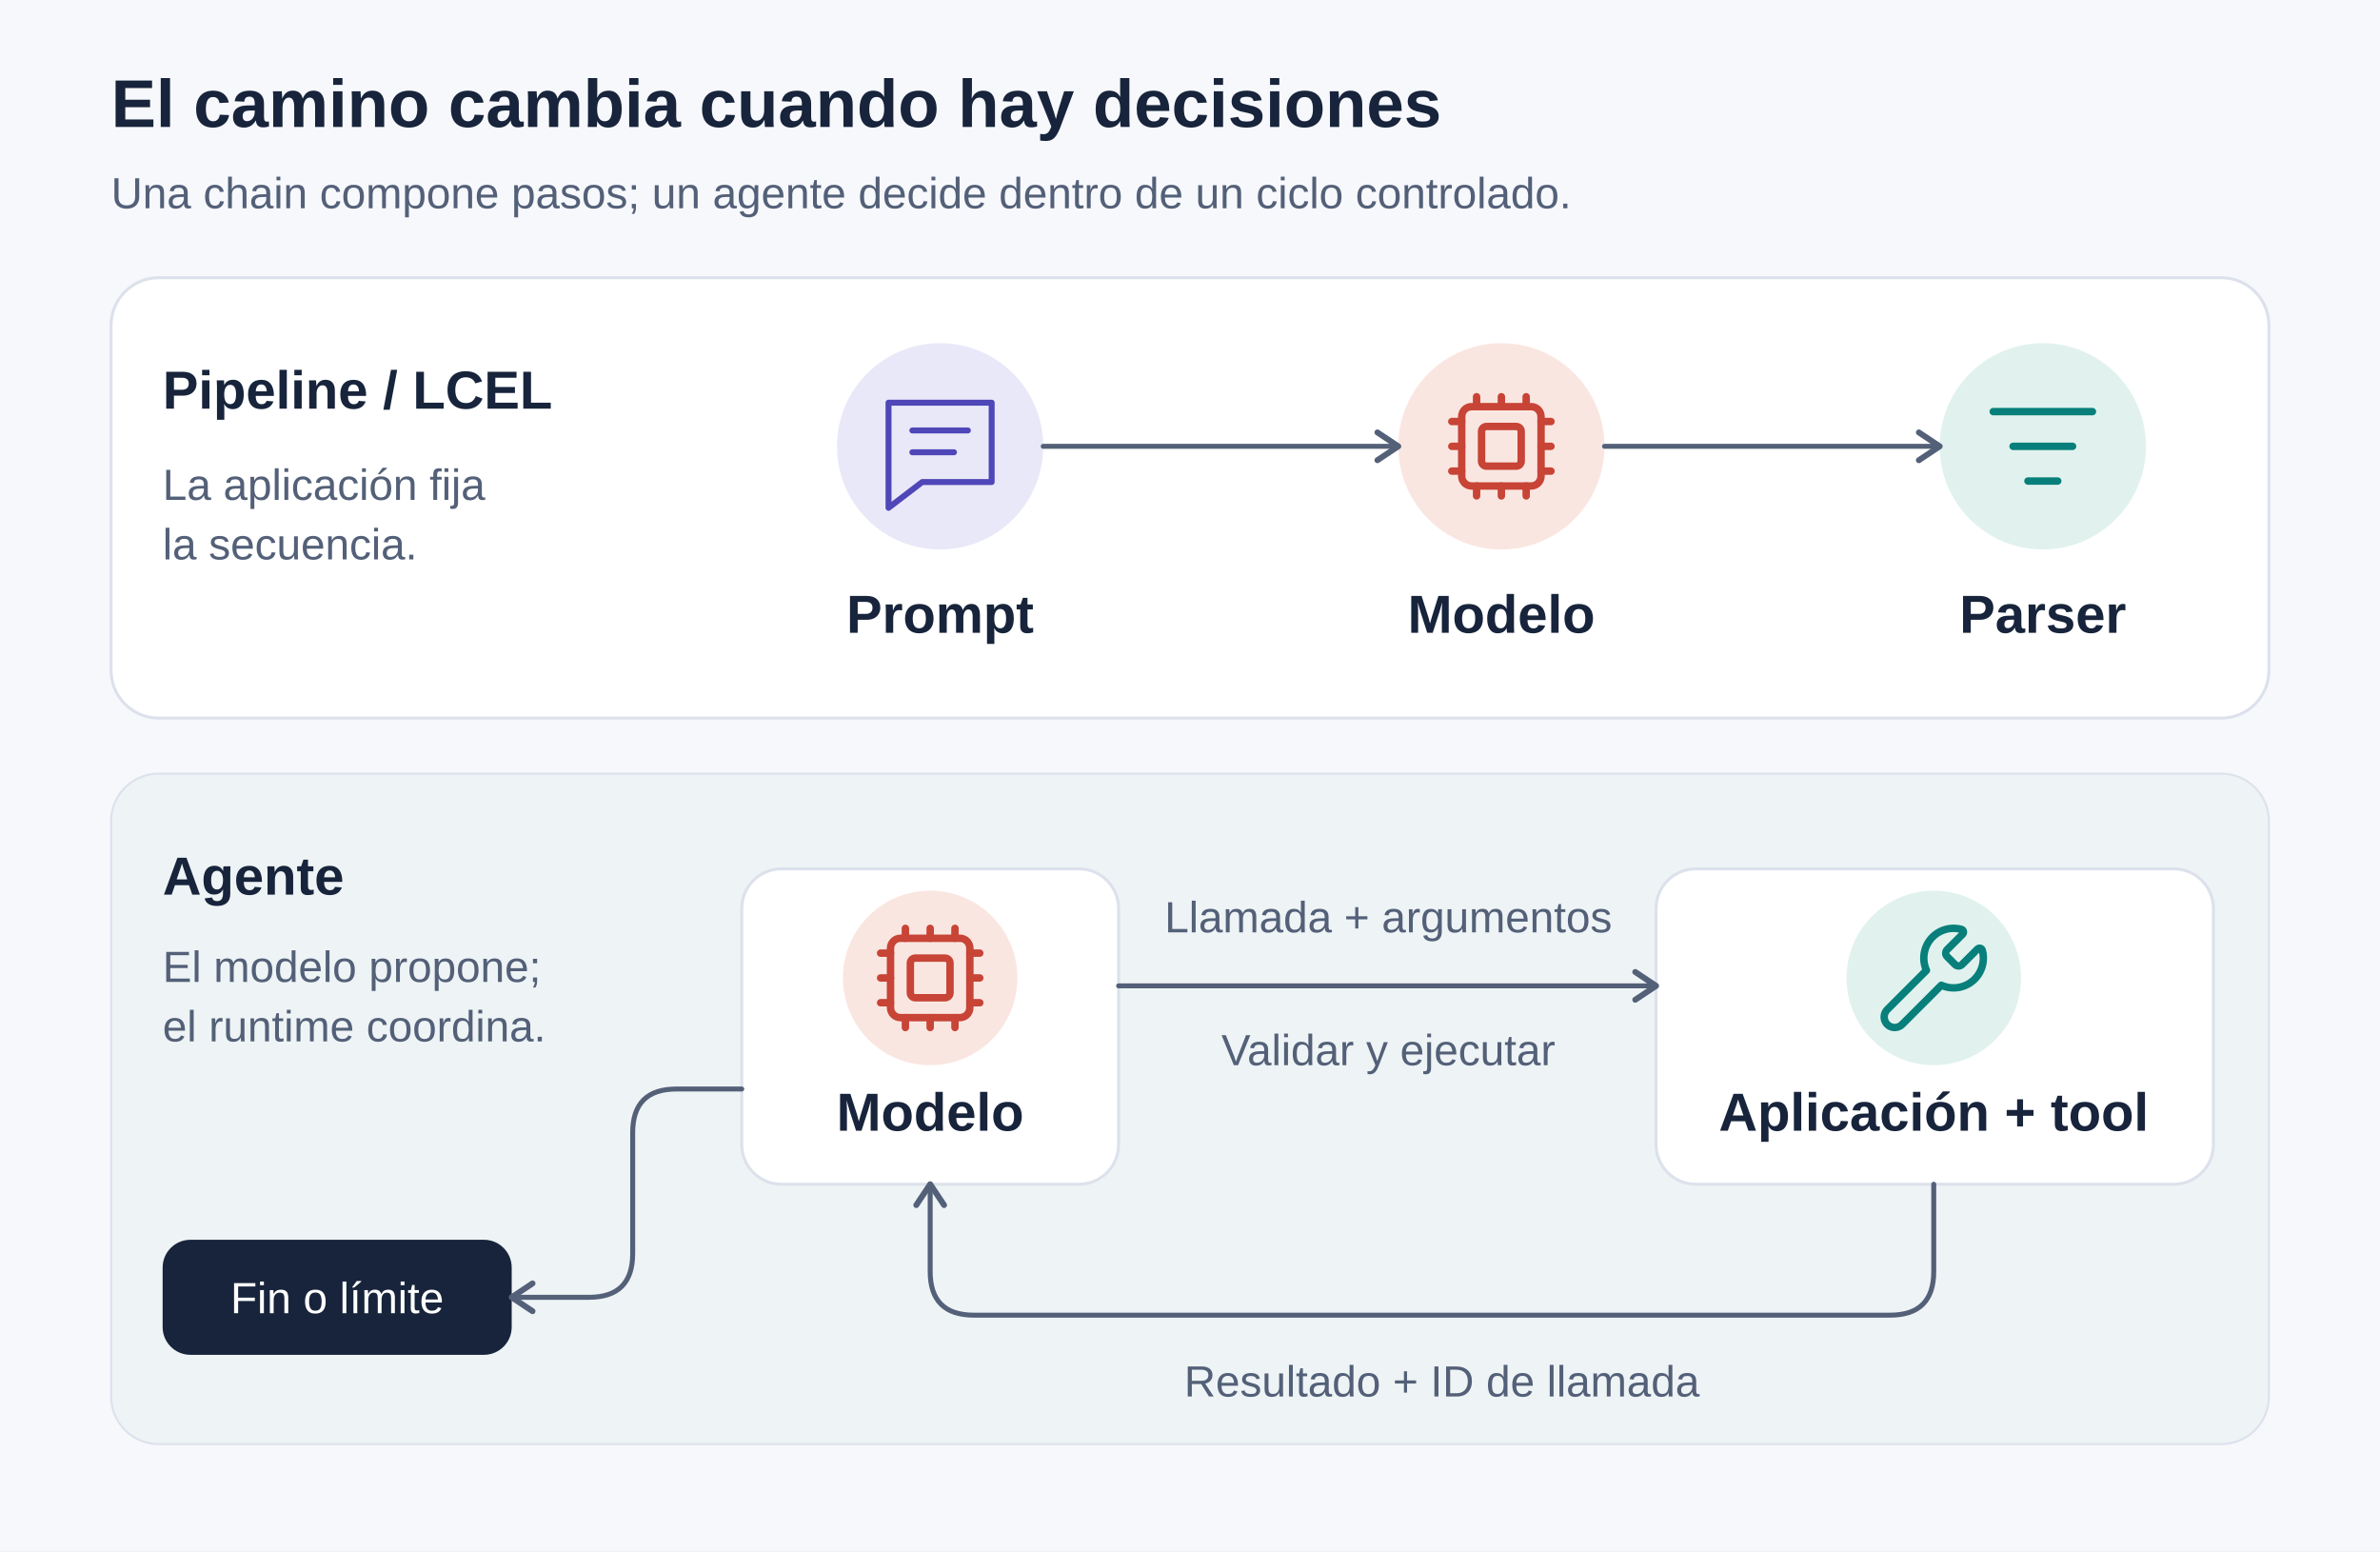
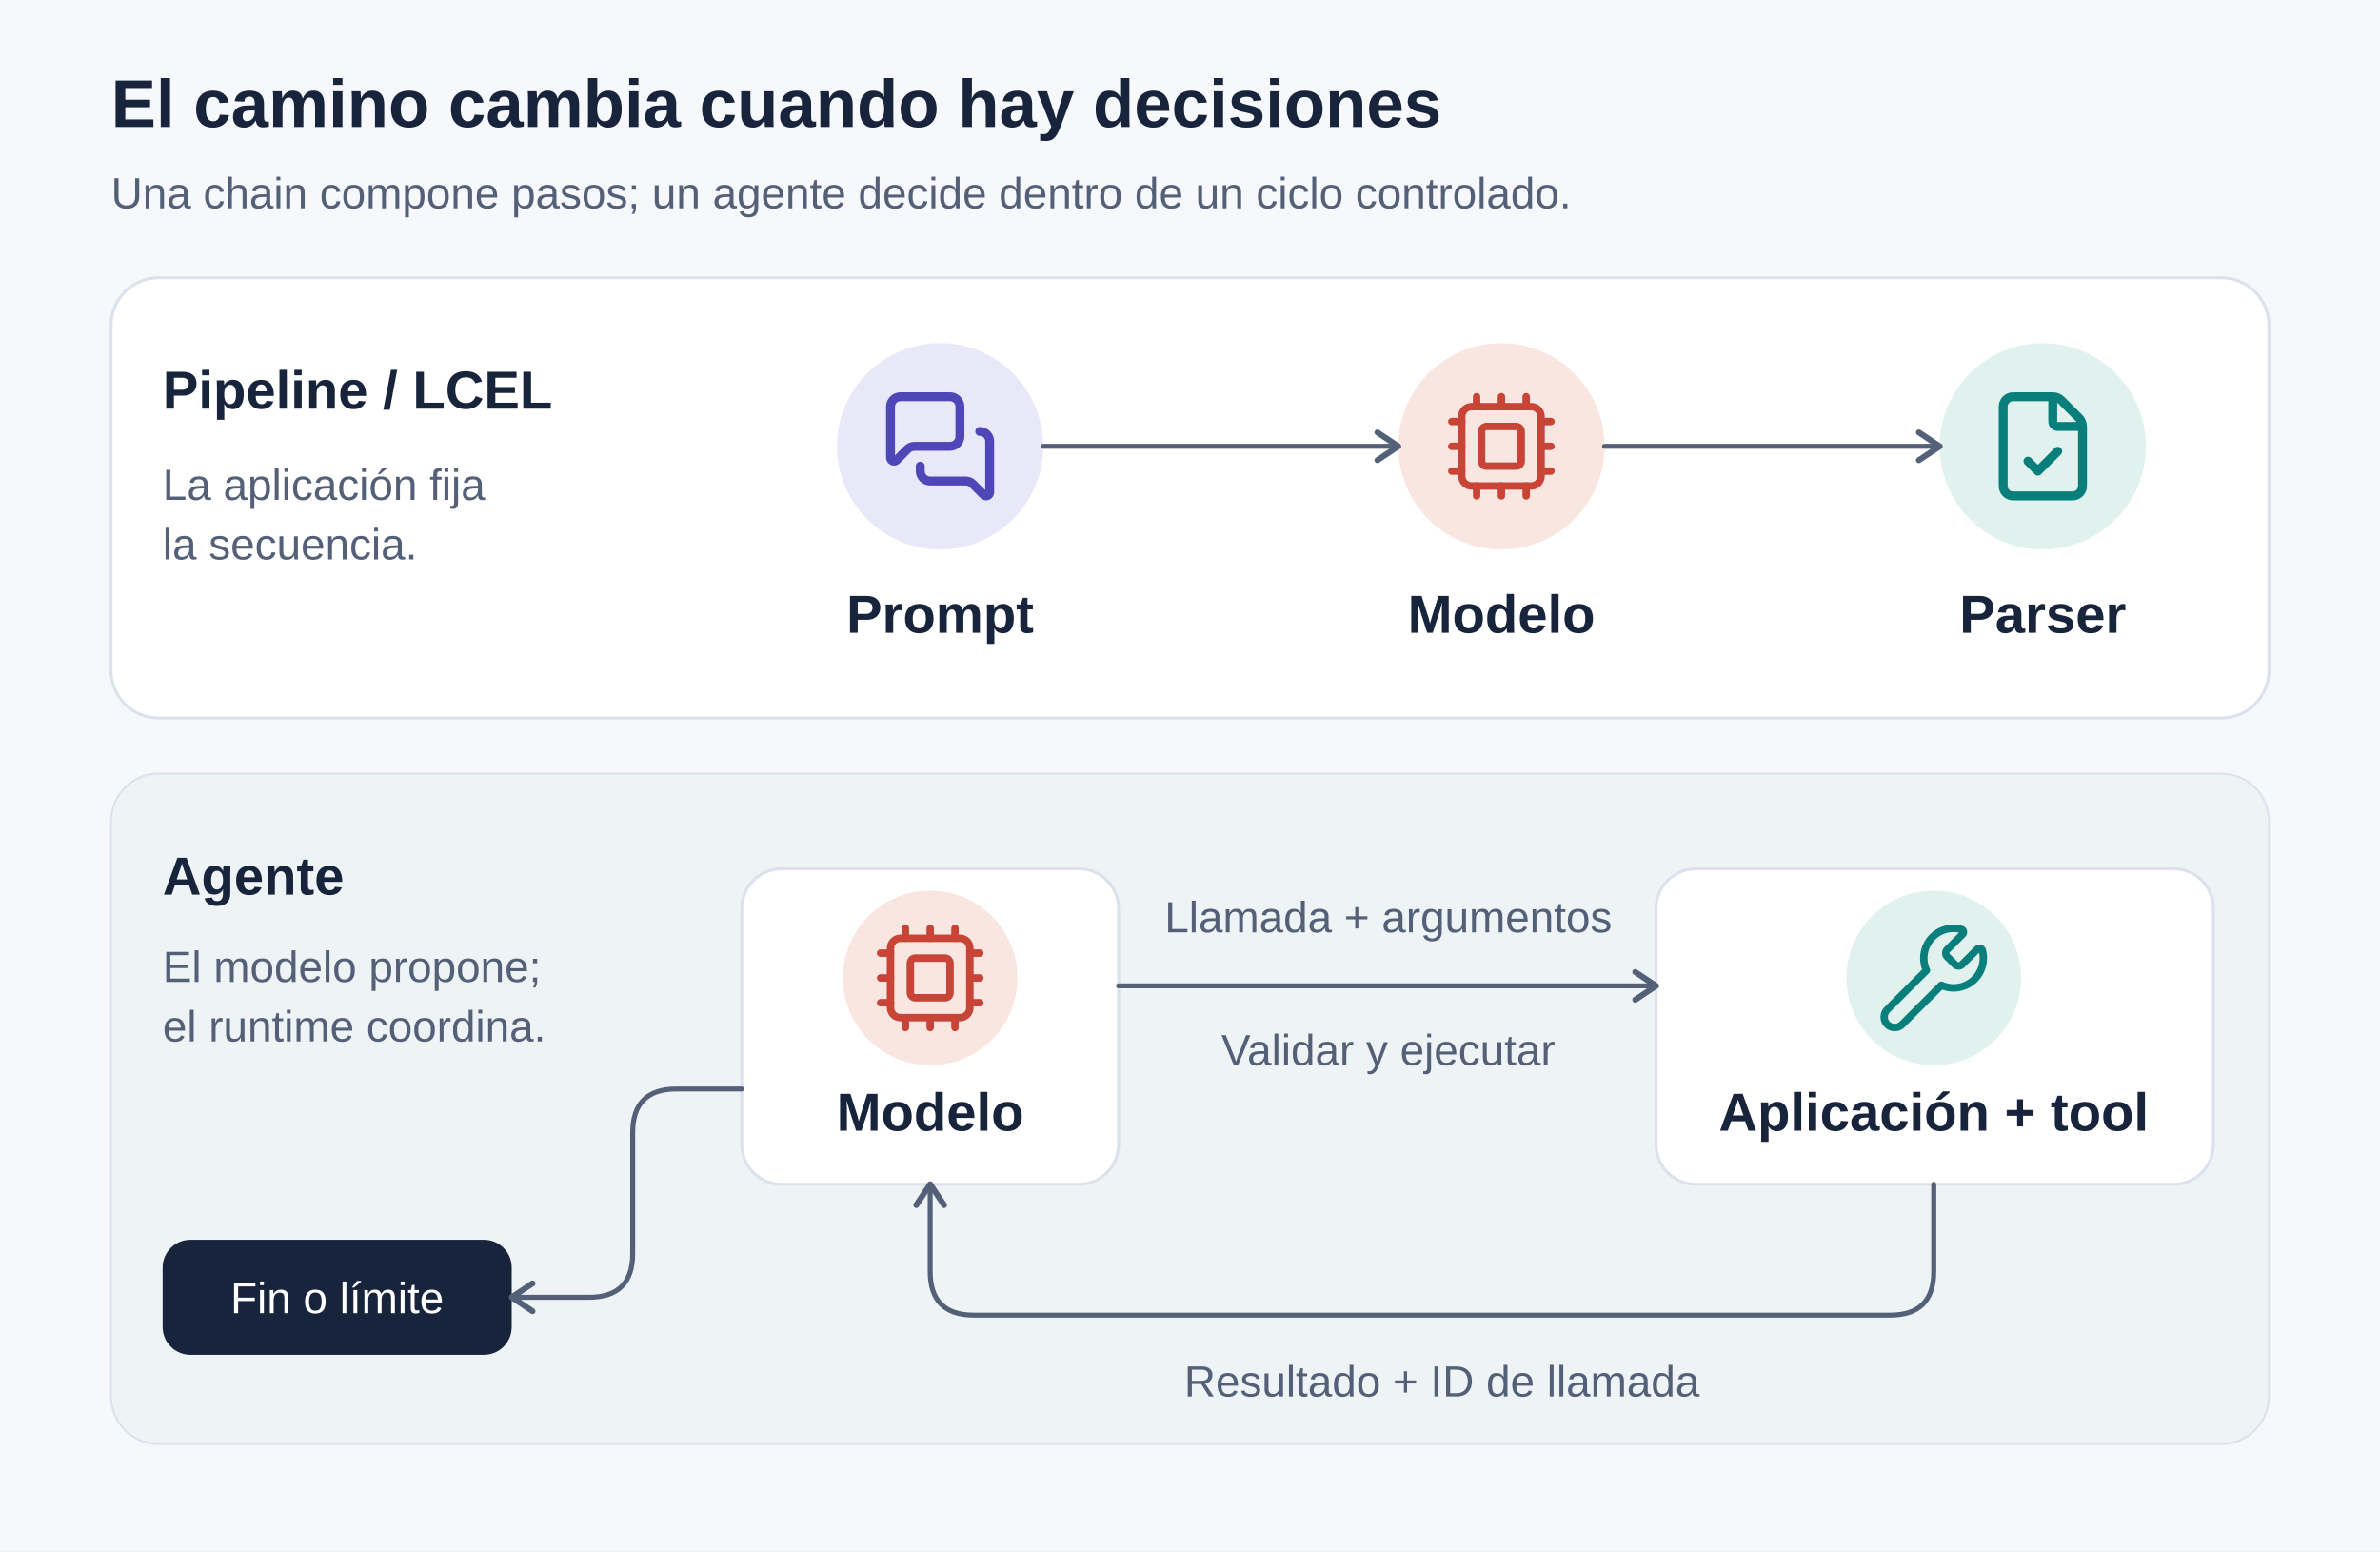
<svg xmlns="http://www.w3.org/2000/svg" viewBox="0 0 1200 782" role="img" aria-labelledby="title description">
  <defs>
    <marker id="arrow" viewBox="0 0 10 10" refX="8" refY="5" markerWidth="7" markerHeight="7" orient="auto">
      <path d="m2 1 6 4-6 4" fill="none" stroke="#536078" stroke-width="1.7" stroke-linecap="round" stroke-linejoin="round" />
    </marker>
    <style>text{font-family:'Segoe UI',Arial,sans-serif;fill:#17243b}.title{font-size:34px;font-weight:700}.label{font-size:27px;font-weight:700}.body{font-size:24px;fill:#536078}.small{font-size:22px;fill:#536078}.flow{fill:none;stroke:#536078;stroke-width:2.5;stroke-linecap:round;stroke-linejoin:round;marker-end:url(#arrow)}.card{fill:#fff;stroke:#dce1ec;stroke-width:1.5}.white{fill:#fff}</style>
  </defs>
  <rect width="1200" height="782" fill="#f7f8fc" />
  <text x="56" y="64" class="title">El camino cambia cuando hay decisiones</text>
  <text x="56" y="105" class="small">Una chain compone pasos; un agente decide dentro de un ciclo controlado.</text>
  <rect x="56" y="140" width="1088" height="222" rx="24" class="card" />
  <text x="82" y="206" class="label">Pipeline / LCEL</text>
  <text x="82" y="252" class="small">
    <tspan x="82">La aplicación fija</tspan>
    <tspan x="82" dy="30">la secuencia.</tspan>
  </text>
  <g transform="translate(474 225)">
    <circle r="52" fill="#e9e8f8" />
-     <g fill="none" stroke="#4f46b8" stroke-width="3" stroke-linecap="round" stroke-linejoin="round">
-       <path d="M-26-22H26V18H-9L-26 31Z" />
-       <path d="M-14-8H14M-14 3H7" />
+     <g data-icon="messages-square" transform="translate(-30 -30) scale(2.5)" fill="none" stroke="#4f46b8" stroke-width="1.8" stroke-linecap="round" stroke-linejoin="round">
+       <path d="M16 10a2 2 0 0 1-2 2H6.828a2 2 0 0 0-1.414.586l-2.202 2.202A.71.71 0 0 1 2 14.286V4a2 2 0 0 1 2-2h10a2 2 0 0 1 2 2zM20 9a2 2 0 0 1 2 2v10.286a.71.71 0 0 1-1.212.502l-2.202-2.202A2 2 0 0 0 17.172 19H10a2 2 0 0 1-2-2v-1" />
    </g>
  </g>
  <g transform="translate(757 225)">
    <circle r="52" fill="#fae6e1" />
    <g transform="translate(-30 -30) scale(2.5)" fill="none" stroke="#c74436" stroke-width="1.5" stroke-linecap="round" stroke-linejoin="round">
      <path d="M12 20v2M12 2v2M17 20v2M17 2v2M2 12h2M2 17h2M2 7h2M20 12h2M20 17h2M20 7h2M7 20v2M7 2v2" />
      <rect x="4" y="4" width="16" height="16" rx="2" />
      <rect x="8" y="8" width="8" height="8" rx="1" />
    </g>
  </g>
  <g transform="translate(1030 225)">
    <circle r="52" fill="#e1f2ee" />
-     <g transform="translate(-30 -30) scale(2.5)" fill="none" stroke="#087f7a" stroke-width="1.5" stroke-linecap="round" stroke-linejoin="round">
-       <path d="M2 5h20M6 12h12M9 19h6" />
+     <g data-icon="file-check" transform="translate(-30 -30) scale(2.5)" fill="none" stroke="#087f7a" stroke-width="1.8" stroke-linecap="round" stroke-linejoin="round">
+       <path d="M6 22a2 2 0 0 1-2-2V4a2 2 0 0 1 2-2h8a2.4 2.4 0 0 1 1.704.706l3.588 3.588A2.4 2.4 0 0 1 20 8v12a2 2 0 0 1-2 2zM14 2v5a1 1 0 0 0 1 1h5m-11 7 2 2 4-4" />
    </g>
  </g>
  <path d="M526 225H705" class="flow" />
  <path d="M809 225H978" class="flow" />
  <g text-anchor="middle">
    <text x="474" y="319" class="label">Prompt</text>
    <text x="757" y="319" class="label">Modelo</text>
    <text x="1030" y="319" class="label">Parser</text>
  </g>
  <rect x="56" y="390" width="1088" height="338" rx="24" fill="#eef3f5" stroke="#dce1ec" />
  <text x="82" y="451" class="label">Agente</text>
  <text x="82" y="495" class="small">
    <tspan x="82">El modelo propone;</tspan>
    <tspan x="82" dy="30">el runtime coordina.</tspan>
  </text>
  <rect x="374" y="438" width="190" height="159" rx="20" class="card" />
  <rect x="835" y="438" width="281" height="159" rx="20" class="card" />
  <g transform="translate(469 493)">
    <circle r="44" fill="#fae6e1" />
    <g transform="translate(-30 -30) scale(2.5)" fill="none" stroke="#c74436" stroke-width="1.5" stroke-linecap="round" stroke-linejoin="round">
      <path d="M12 20v2M12 2v2M17 20v2M17 2v2M2 12h2M2 17h2M2 7h2M20 12h2M20 17h2M20 7h2M7 20v2M7 2v2" />
      <rect x="4" y="4" width="16" height="16" rx="2" />
      <rect x="8" y="8" width="8" height="8" rx="1" />
    </g>
  </g>
  <g transform="translate(975 493)">
    <circle r="44" fill="#e1f2ee" />
    <g transform="translate(-30 -30) scale(2.5)" fill="none" stroke="#087f7a" stroke-width="1.5" stroke-linecap="round" stroke-linejoin="round">
      <path d="M14.7 6.3a1 1 0 0 0 0 1.4l1.6 1.6a1 1 0 0 0 1.4 0l3.106-3.105c.32-.322.863-.22.983.218a6 6 0 0 1-8.259 7.057l-7.91 7.91a1 1 0 0 1-2.999-3l7.91-7.91a6 6 0 0 1 7.057-8.259c.438.12.54.662.219.984z" />
    </g>
  </g>
  <text x="469" y="570" text-anchor="middle" class="label">Modelo</text>
  <text x="975" y="570" text-anchor="middle" class="label">Aplicación + tool</text>
  <path d="M564 497H835" class="flow" />
  <text x="700" y="470" text-anchor="middle" class="small">Llamada + argumentos</text>
  <text x="700" y="537" text-anchor="middle" class="small">Validar y ejecutar</text>
  <path d="M975 597V641Q975 663 953 663H491Q469 663 469 641V597" class="flow" />
  <text x="727" y="704" text-anchor="middle" class="small">Resultado + ID de llamada</text>
  <rect x="82" y="625" width="176" height="58" rx="14" fill="#17243b" />
  <text x="170" y="662" text-anchor="middle" class="small white">Fin o límite</text>
  <path d="M374 549H341Q319 549 319 571V632Q319 654 297 654H258" class="flow" />
</svg>
